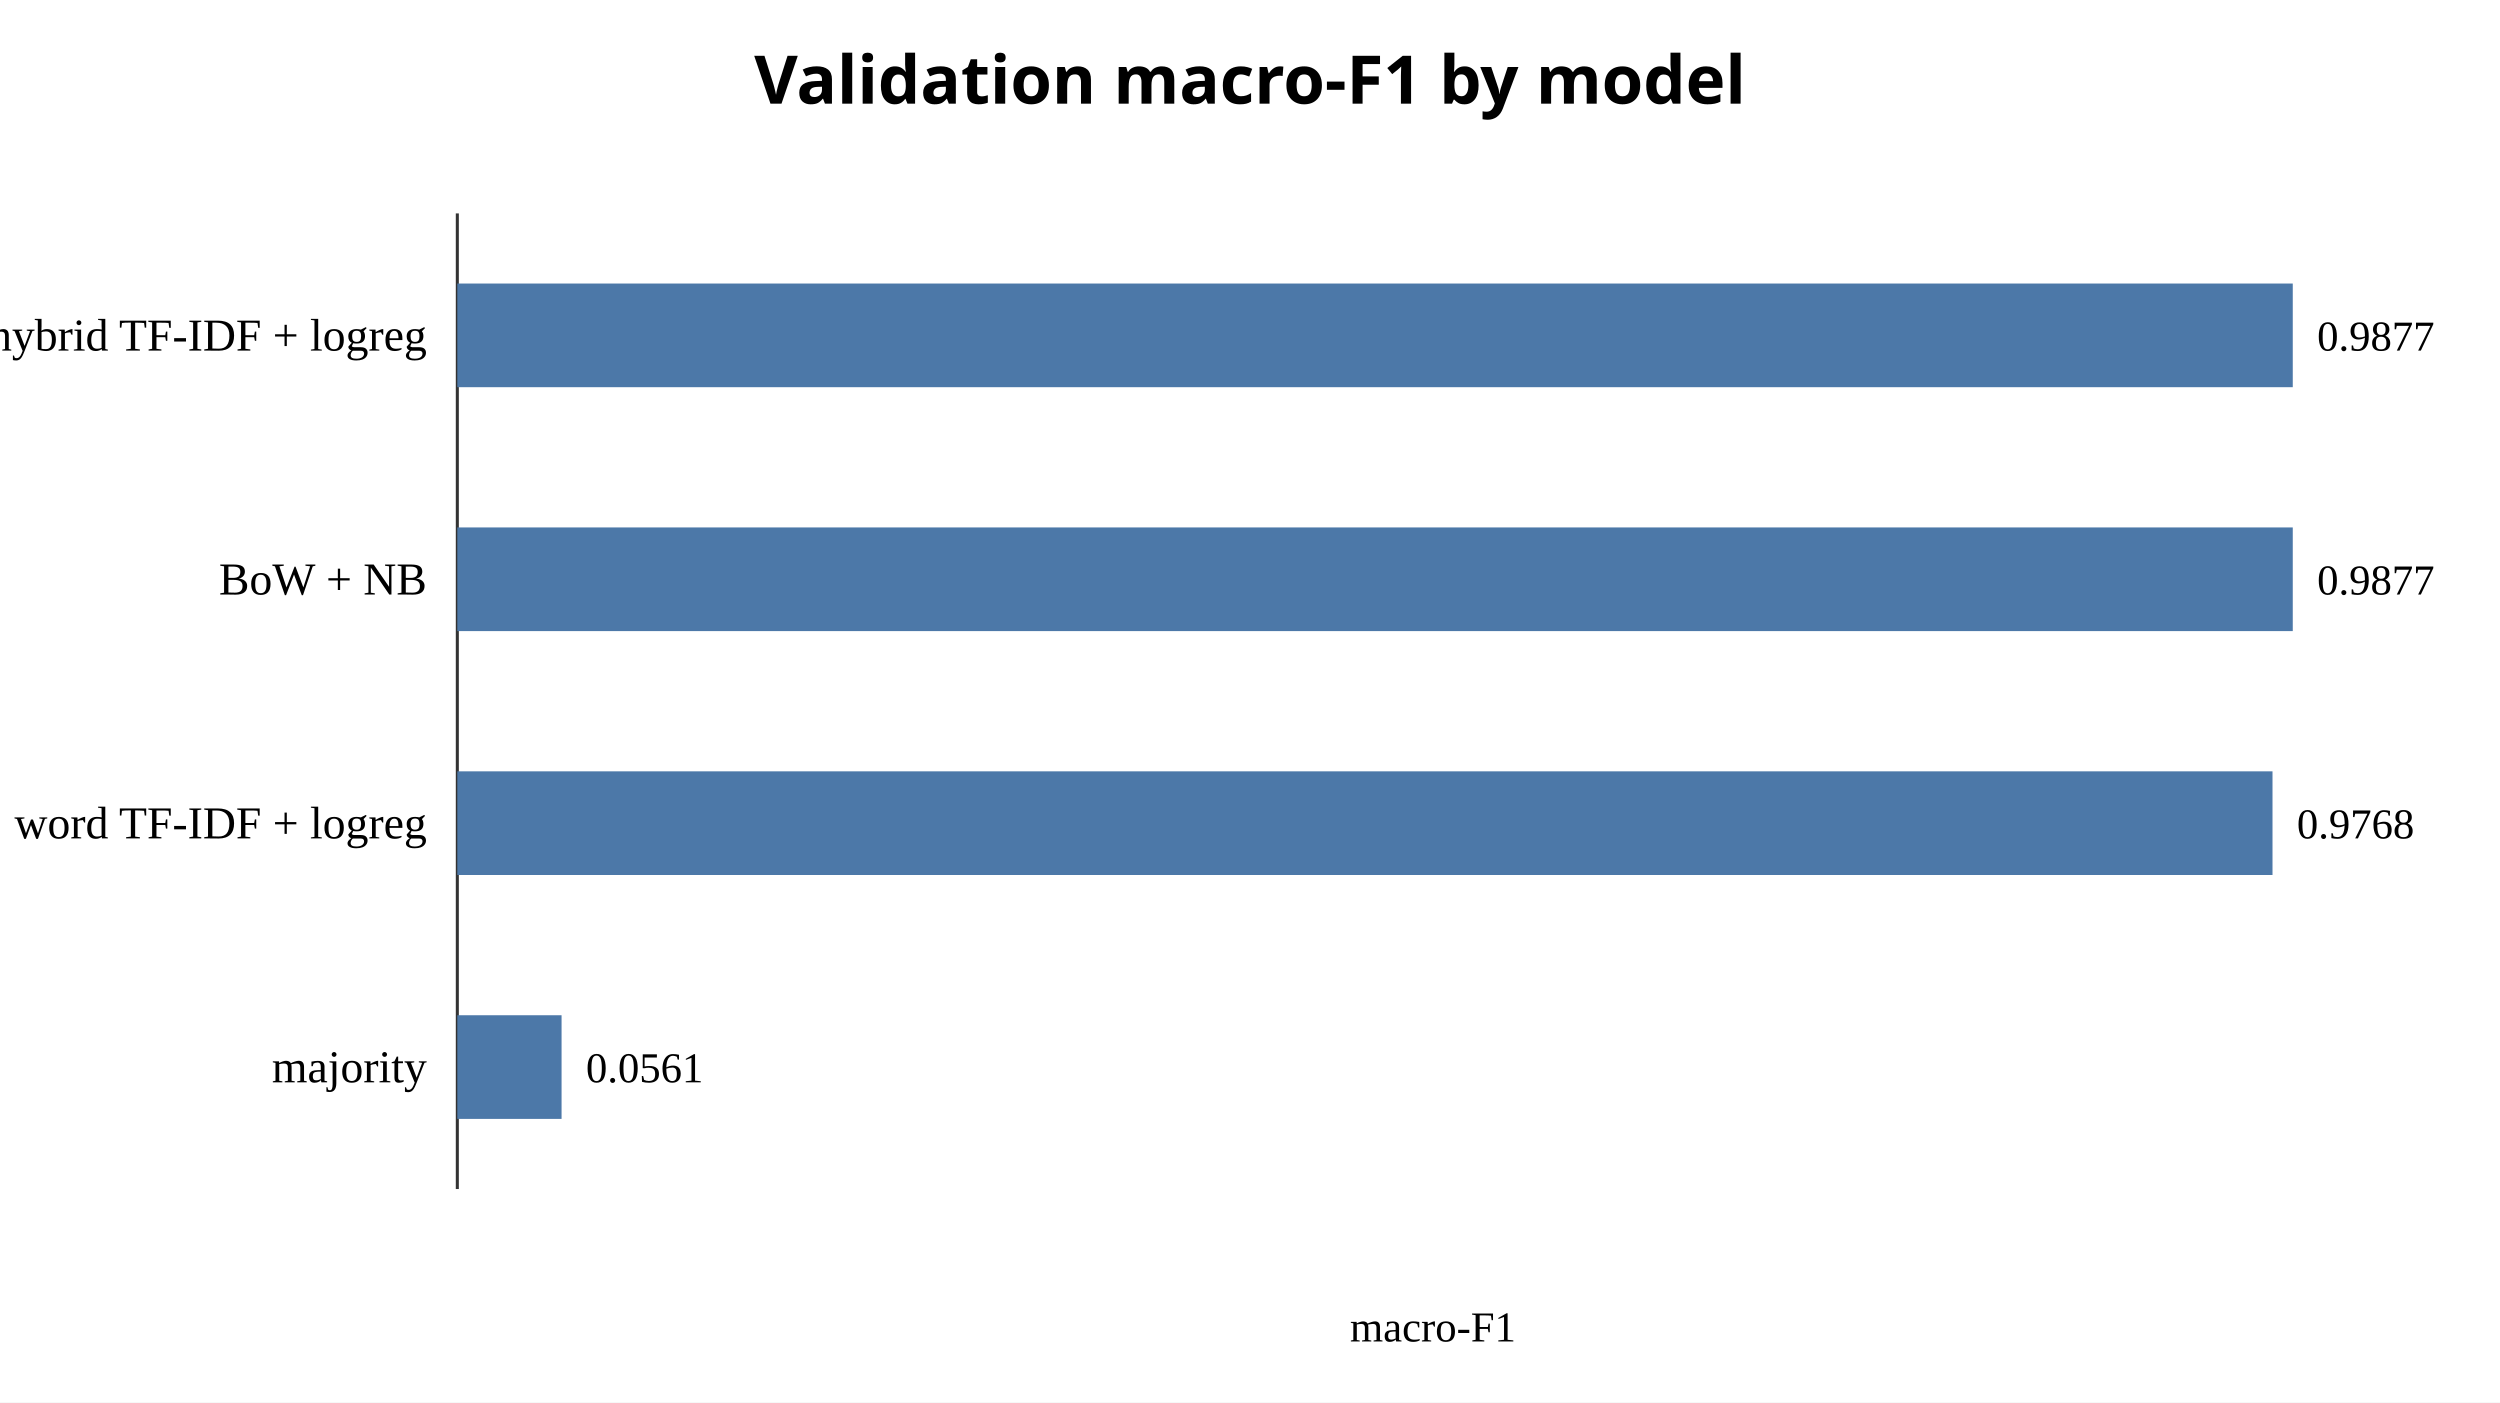
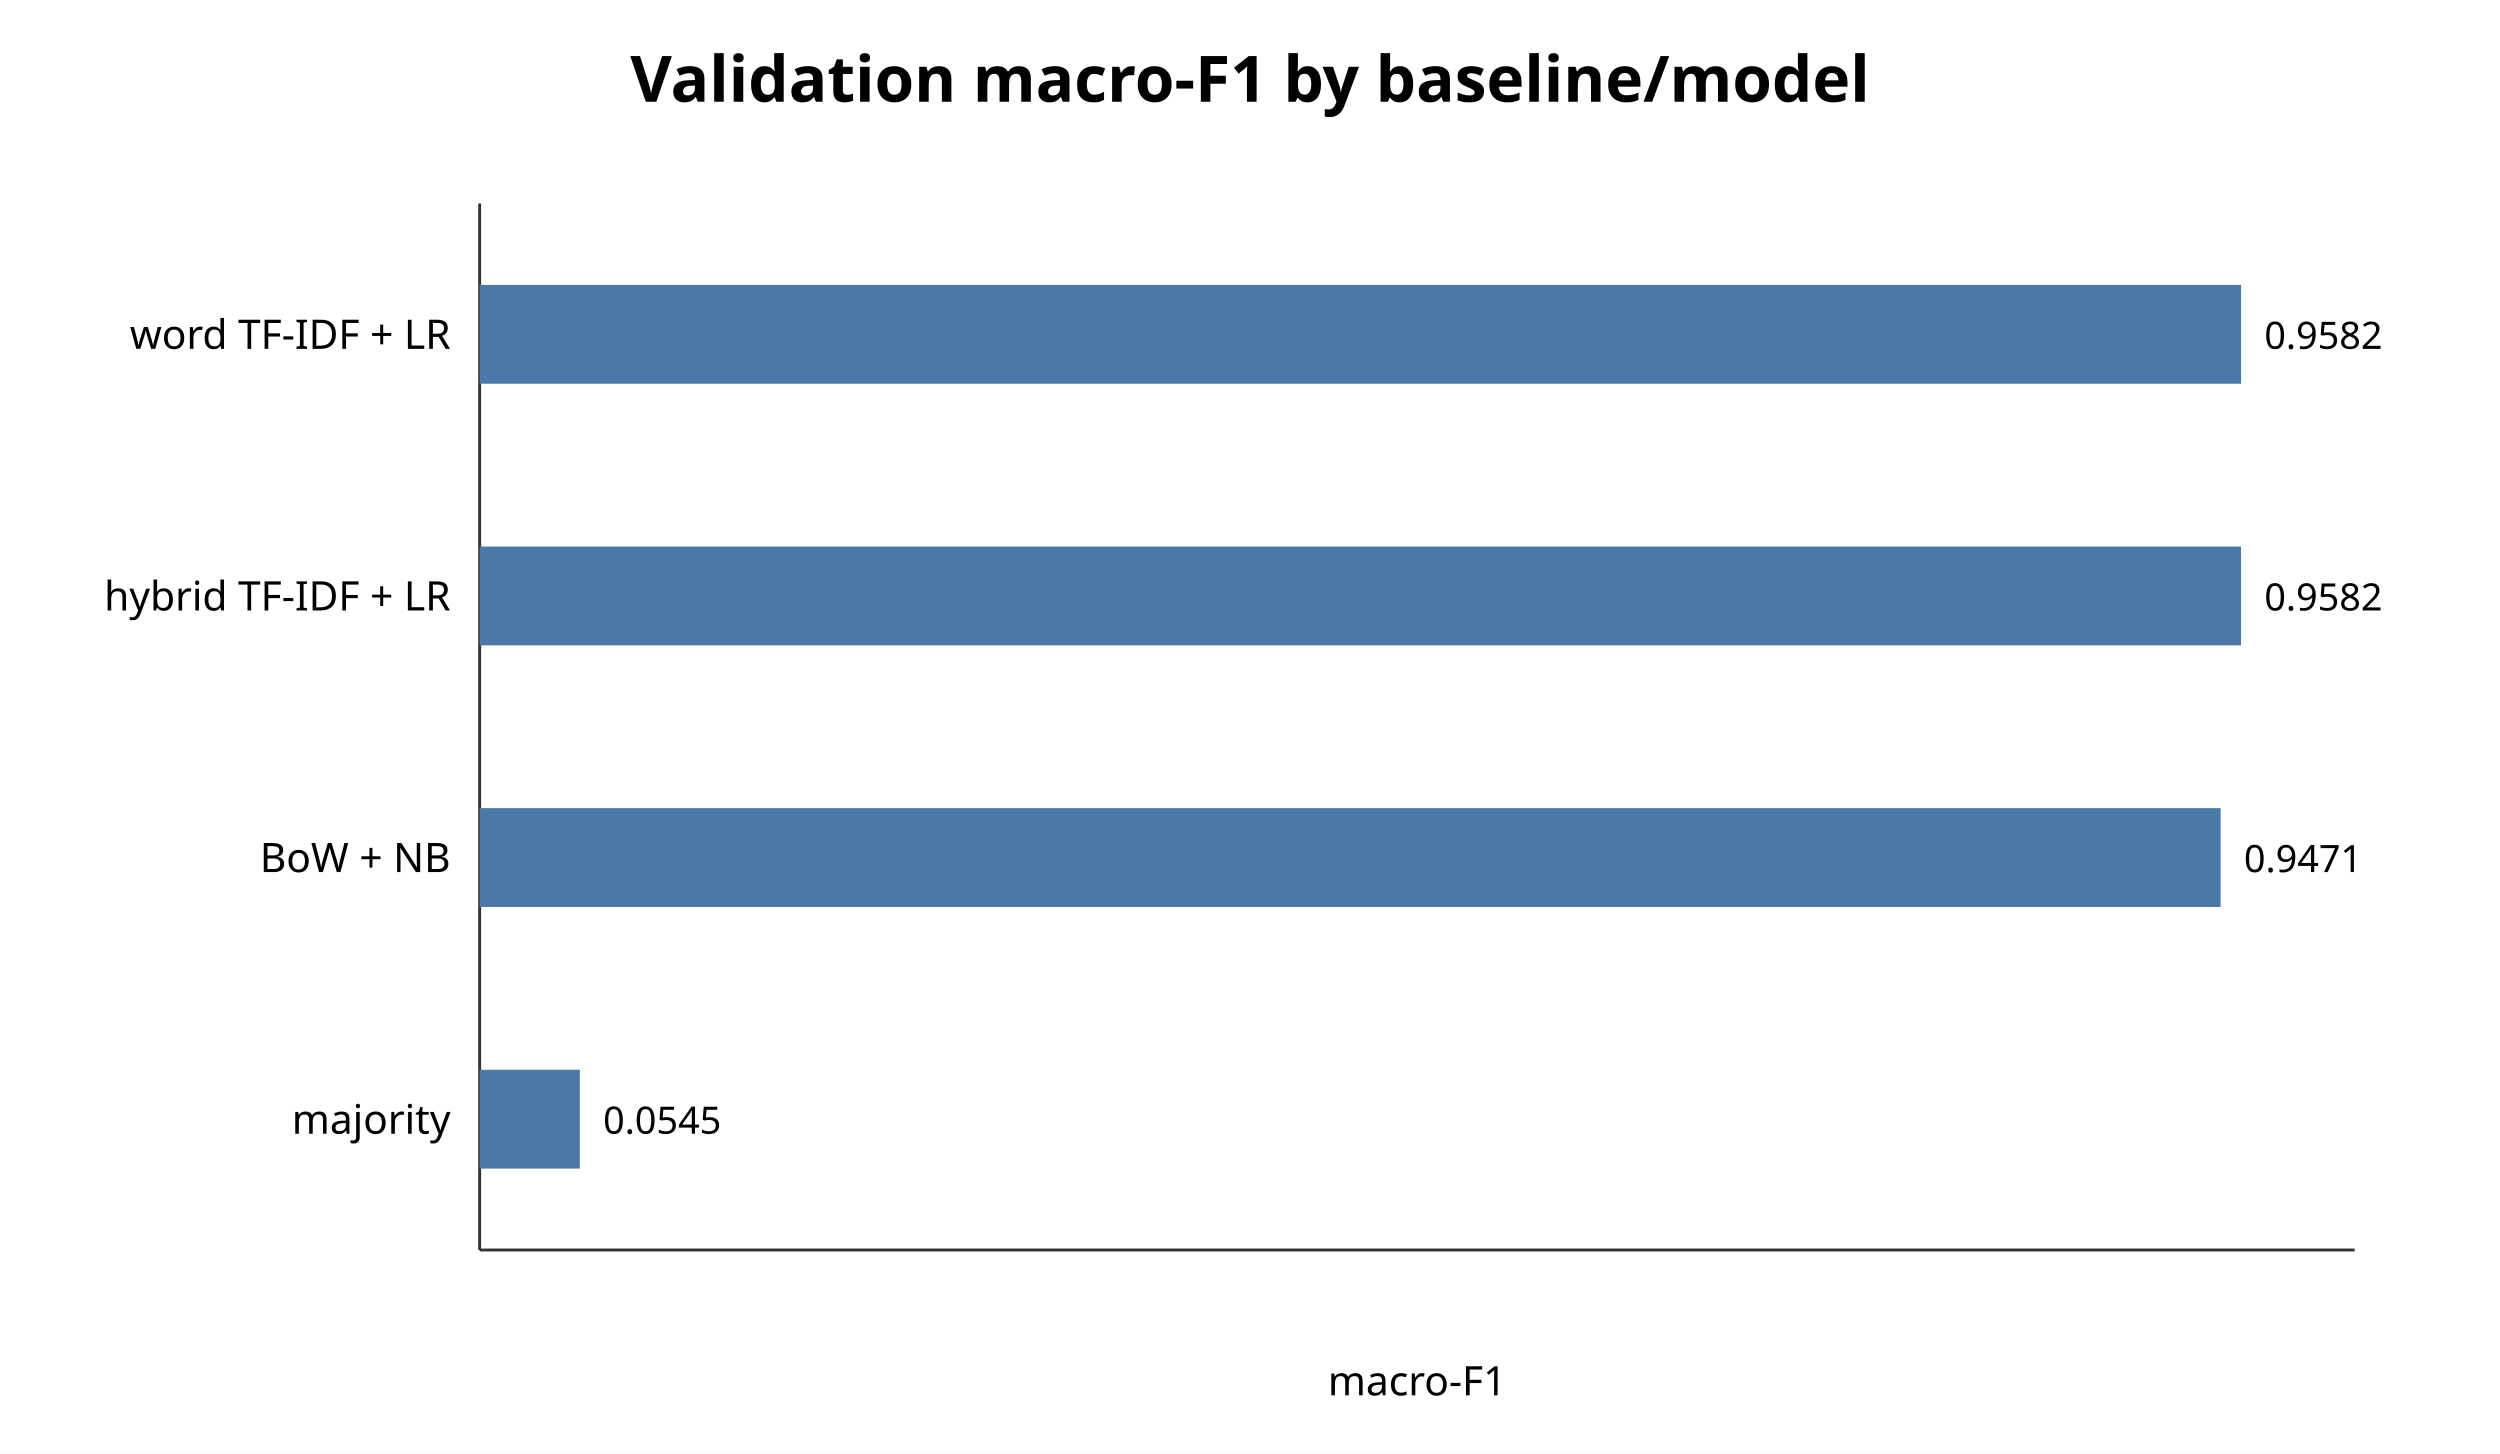
- <svg xmlns="http://www.w3.org/2000/svg" width="820" height="460" viewBox="0 0 820 460">
+ <svg xmlns="http://www.w3.org/2000/svg" width="860" height="500">
  <rect width="100%" height="100%" fill="white" />
-   <text x="410" y="34" text-anchor="middle" font-size="22" font-family="sans-serif" font-weight="bold">Validation macro-F1 by model</text>
-   <line x1="150" y1="70" x2="150" y2="390" stroke="#333" />
-   <rect x="150" y="93" width="602.027" height="34" fill="#4c78a8" />
-   <text x="140" y="115" text-anchor="end" font-size="15">hybrid TF-IDF + logreg</text>
-   <text x="760.027" y="115" font-size="14">0.9877</text>
-   <rect x="150" y="173" width="602.027" height="34" fill="#4c78a8" />
-   <text x="140" y="195" text-anchor="end" font-size="15">BoW + NB</text>
-   <text x="760.027" y="195" font-size="14">0.9877</text>
-   <rect x="150" y="253" width="595.383" height="34" fill="#4c78a8" />
-   <text x="140" y="275" text-anchor="end" font-size="15">word TF-IDF + logreg</text>
-   <text x="753.383" y="275" font-size="14">0.9768</text>
-   <rect x="150" y="333" width="34.194" height="34" fill="#4c78a8" />
-   <text x="140" y="355" text-anchor="end" font-size="15">majority</text>
-   <text x="192.194" y="355" font-size="14">0.0561</text>
-   <text x="470" y="440" text-anchor="middle" font-size="14">macro-F1</text>
+   <text x="430" y="35" text-anchor="middle" font-family="sans-serif" font-size="22" font-weight="bold">Validation macro-F1 by baseline/model</text>
+   <line x1="165" y1="70" x2="165" y2="430" stroke="#333" />
+   <line x1="165" y1="430" x2="810" y2="430" stroke="#333" />
+   <rect x="165" y="98" width="605.921" height="34" fill="#4c78a8" />
+   <text x="155" y="120" text-anchor="end" font-size="14" font-family="sans-serif">word TF-IDF + LR</text>
+   <text x="778.921" y="120" font-size="13" font-family="sans-serif">0.9582</text>
+   <rect x="165" y="188" width="605.921" height="34" fill="#4c78a8" />
+   <text x="155" y="210" text-anchor="end" font-size="14" font-family="sans-serif">hybrid TF-IDF + LR</text>
+   <text x="778.921" y="210" font-size="13" font-family="sans-serif">0.9582</text>
+   <rect x="165" y="278" width="598.901" height="34" fill="#4c78a8" />
+   <text x="155" y="300" text-anchor="end" font-size="14" font-family="sans-serif">BoW + NB</text>
+   <text x="771.901" y="300" font-size="13" font-family="sans-serif">0.9471</text>
+   <rect x="165" y="368" width="34.463" height="34" fill="#4c78a8" />
+   <text x="155" y="390" text-anchor="end" font-size="14" font-family="sans-serif">majority</text>
+   <text x="207.463" y="390" font-size="13" font-family="sans-serif">0.0545</text>
+   <text x="487.5" y="480" text-anchor="middle" font-family="sans-serif" font-size="14">macro-F1</text>
</svg>
